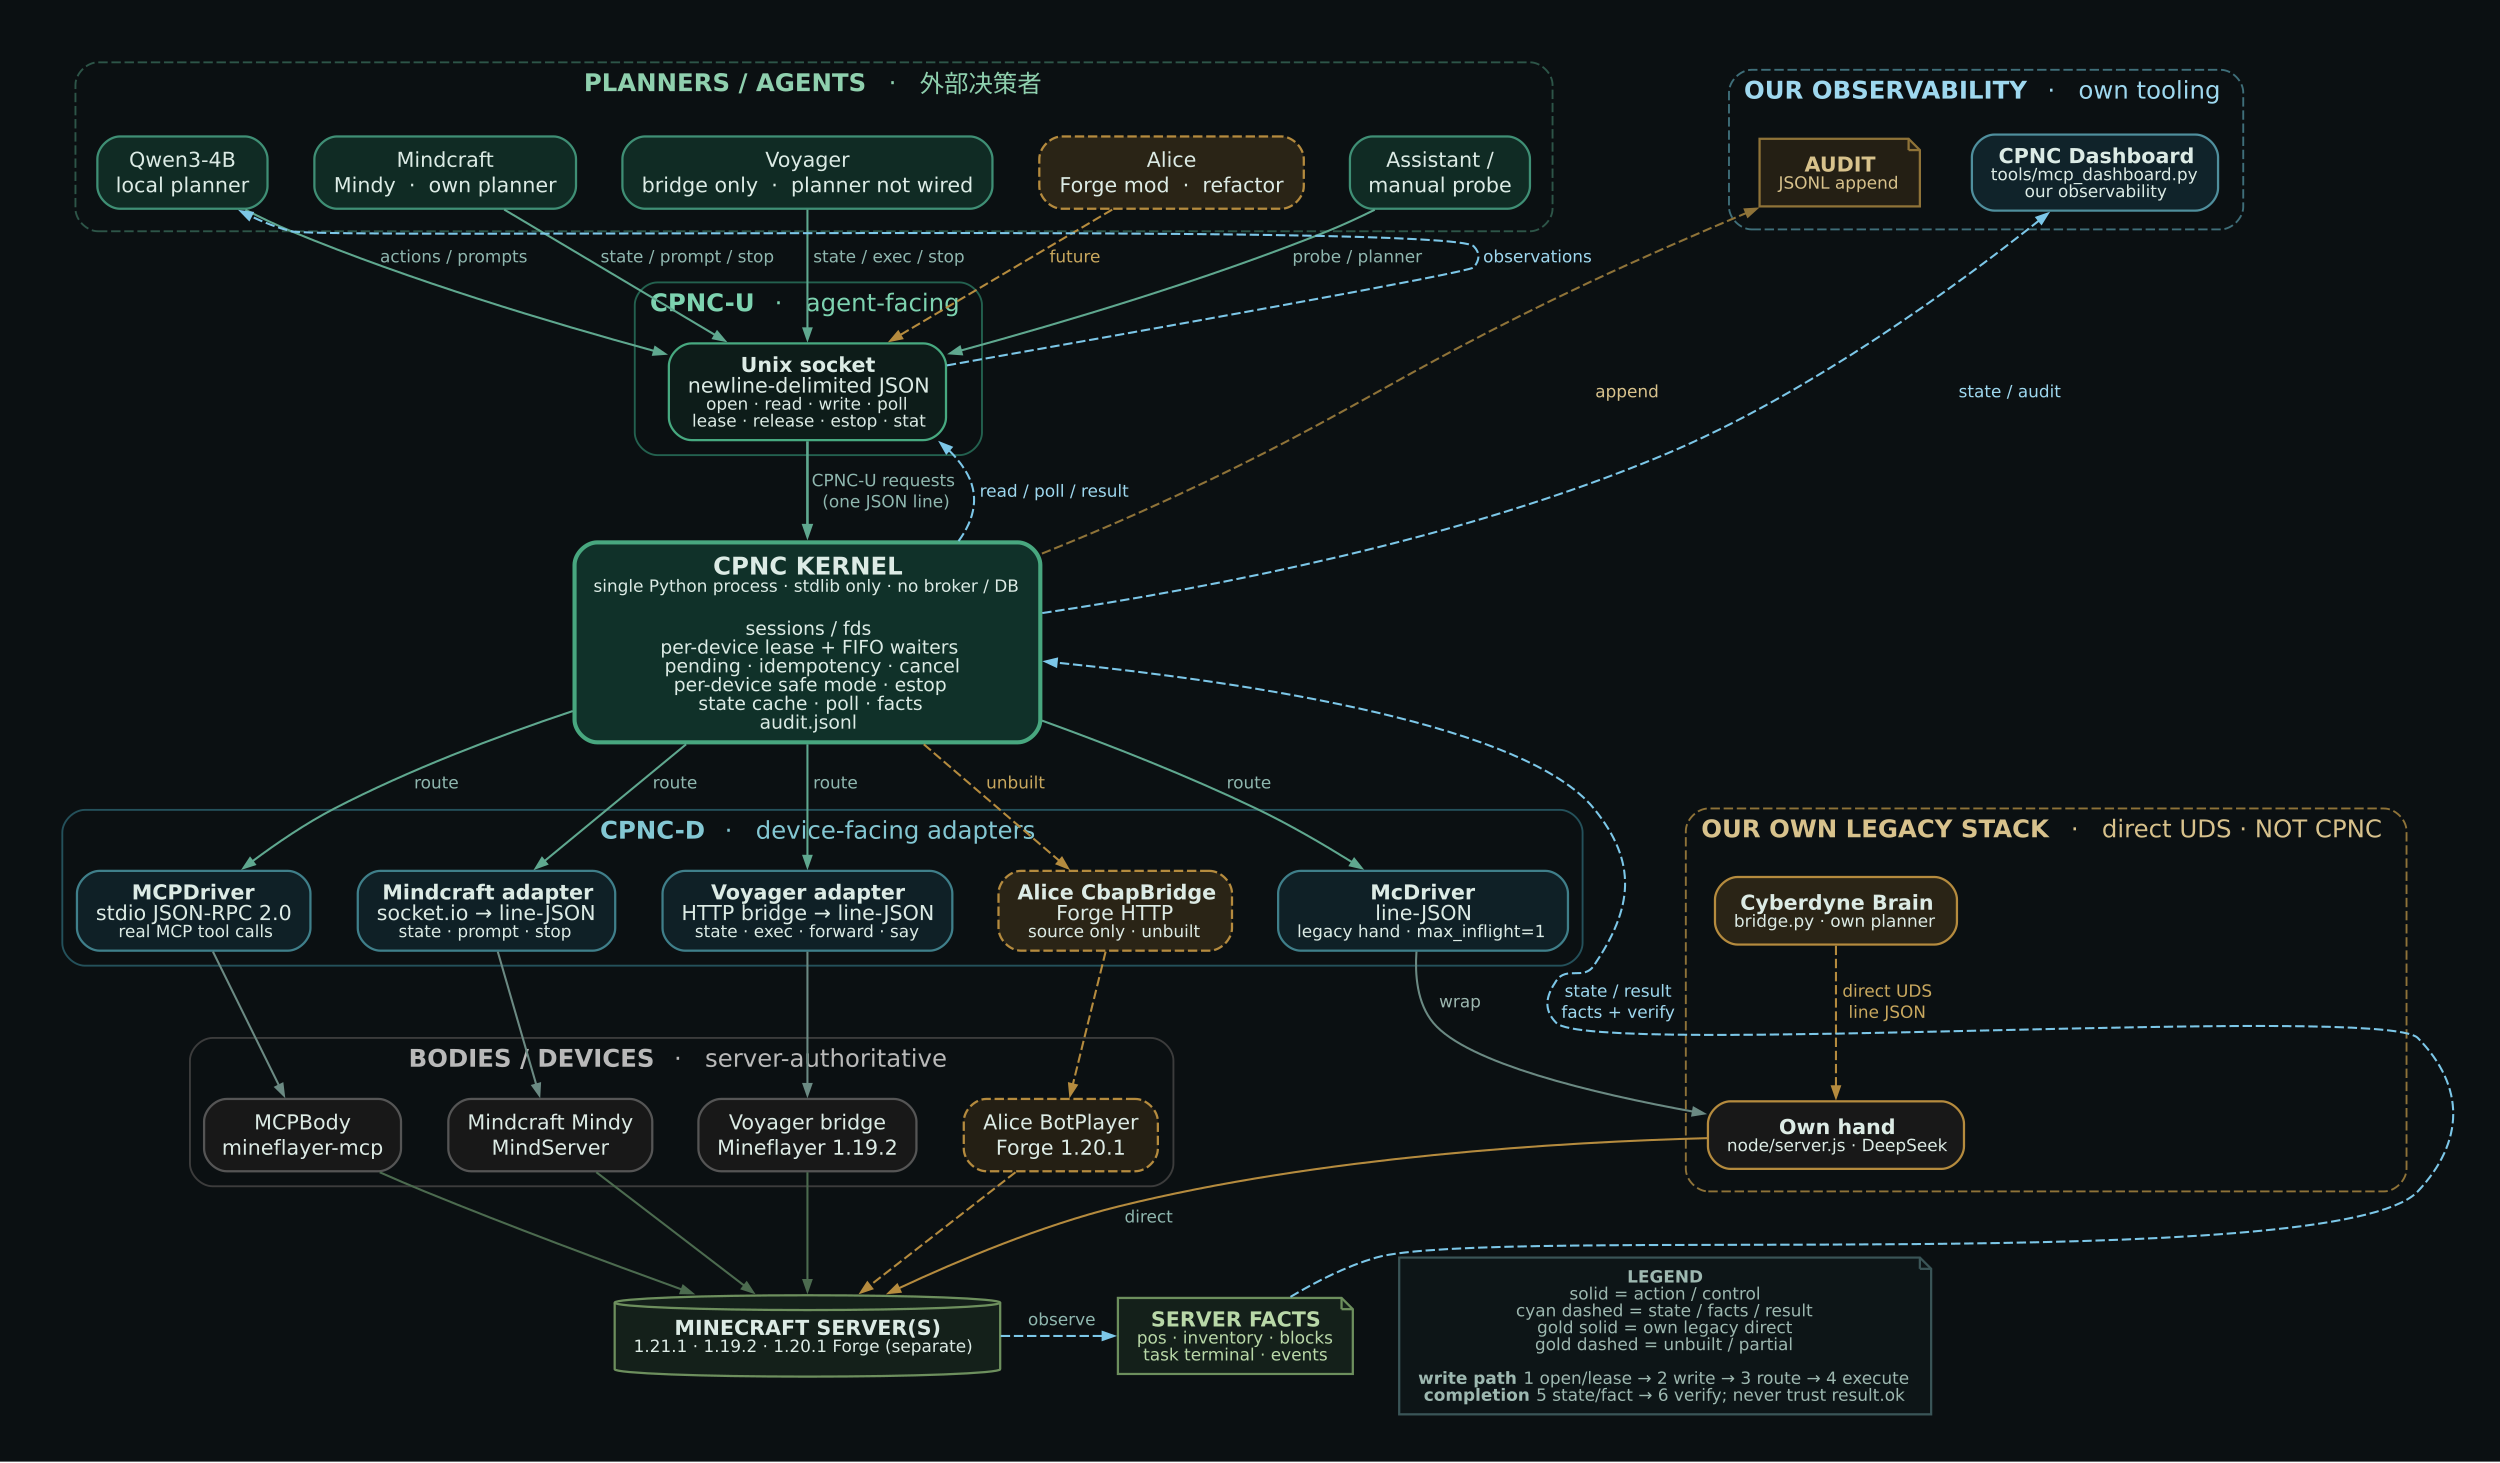
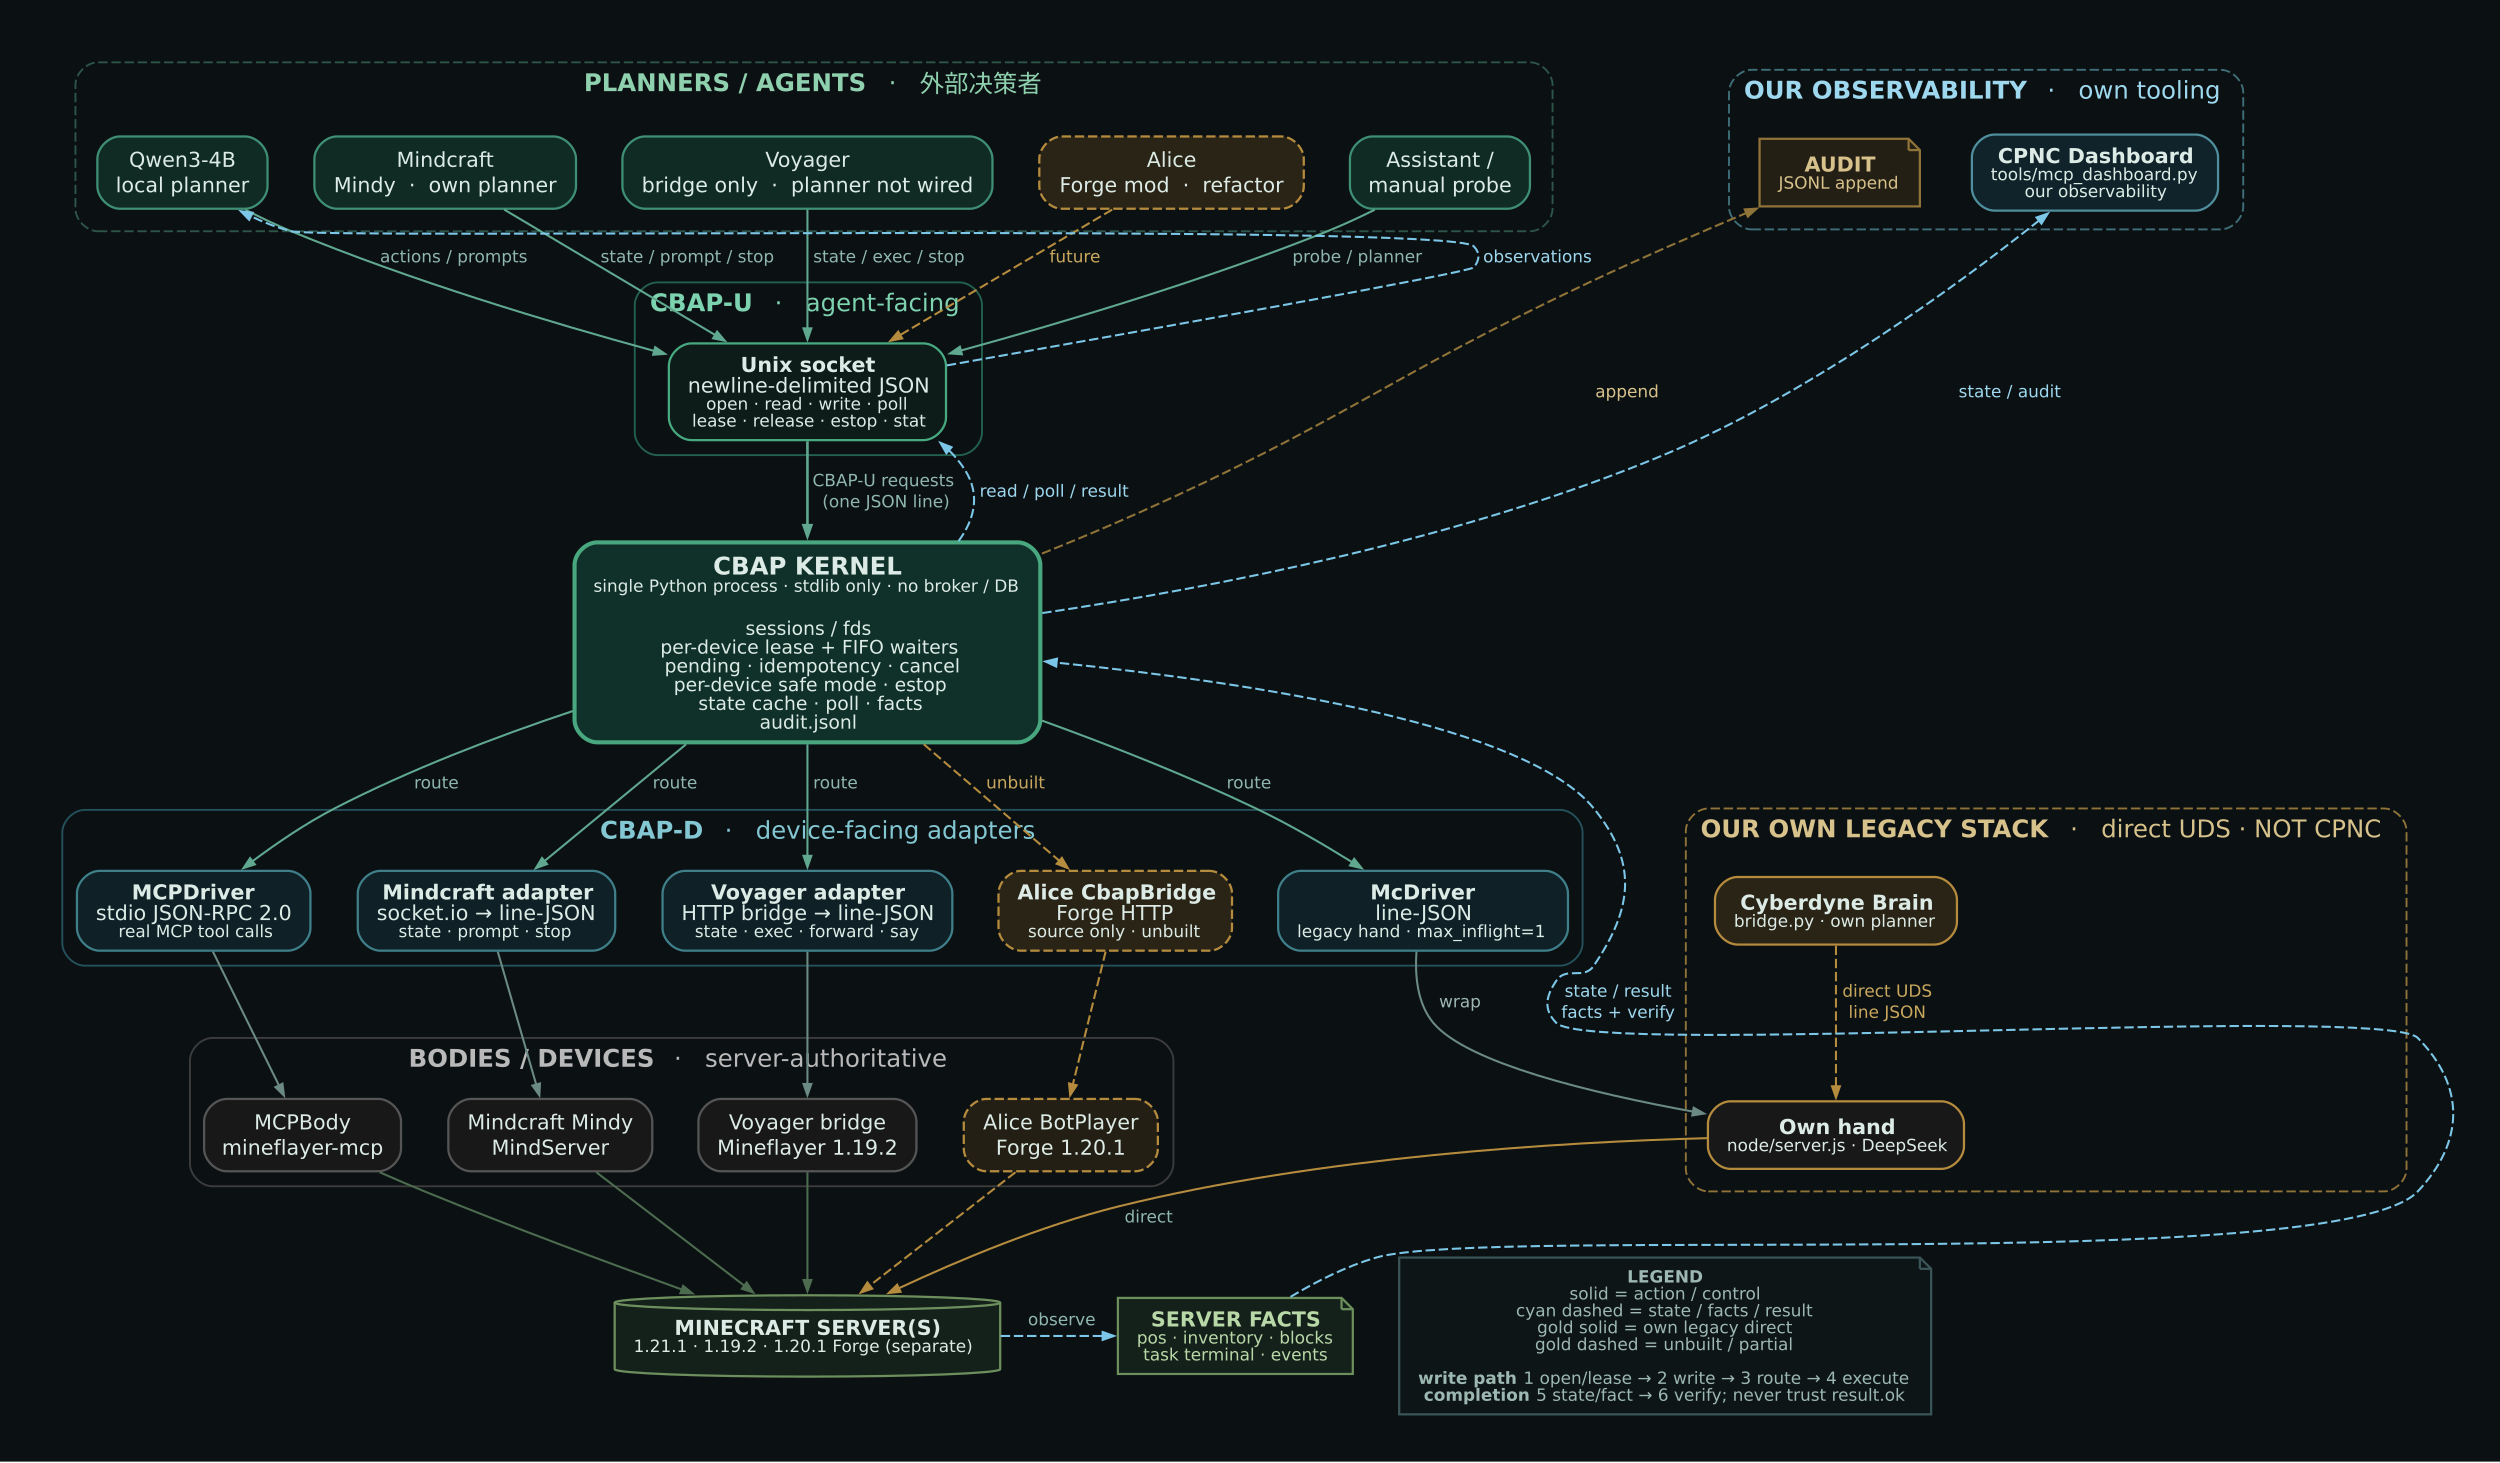
<svg xmlns="http://www.w3.org/2000/svg" width="1332pt" height="779pt" viewBox="0.00 0.00 1332.00 779.00">
  <g id="graph0" class="graph" transform="scale(1 1) rotate(0) translate(25.2 753.55)">
    <polygon fill="#0b1012" stroke="none" points="-25.2,25.2 -25.2,-753.55 1307.11,-753.55 1307.11,25.2 -25.2,25.2" />
    <g id="clust1" class="cluster">
      <path fill="#0b1012" stroke="#2d5548" stroke-dasharray="5,2" d="M27,-630.33C27,-630.33 790,-630.33 790,-630.33 796,-630.33 802,-636.33 802,-642.33 802,-642.33 802,-708.35 802,-708.35 802,-714.35 796,-720.35 790,-720.35 790,-720.35 27,-720.35 27,-720.35 21,-720.35 15,-714.35 15,-708.35 15,-708.35 15,-642.33 15,-642.33 15,-636.33 21,-630.33 27,-630.33" />
      <text xml:space="preserve" text-anchor="start" x="285.88" y="-705" font-family="DejaVu Sans" font-weight="bold" font-size="13.00" fill="#8fd0ae">PLANNERS / AGENTS</text>
      <text xml:space="preserve" text-anchor="start" x="435.88" y="-705" font-family="DejaVu Sans" font-size="13.00" fill="#8fd0ae">   ·   外部决策者</text>
    </g>
    <g id="clust2" class="cluster">
      <path fill="#0b1012" stroke="#8f7338" stroke-dasharray="5,2" d="M885,-118.77C885,-118.77 1245,-118.77 1245,-118.77 1251,-118.77 1257,-124.77 1257,-130.77 1257,-130.77 1257,-310.79 1257,-310.79 1257,-316.79 1251,-322.79 1245,-322.79 1245,-322.79 885,-322.79 885,-322.79 879,-322.79 873,-316.79 873,-310.79 873,-310.79 873,-130.77 873,-130.77 873,-124.77 879,-118.77 885,-118.77" />
-       <text xml:space="preserve" text-anchor="start" x="881.25" y="-307.44" font-family="DejaVu Sans" font-weight="bold" font-size="13.00" fill="#d8c28c">OUR OWN LEGACY STACK</text>
-       <text xml:space="preserve" text-anchor="start" x="1065.75" y="-307.44" font-family="DejaVu Sans" font-size="13.00" fill="#d8c28c">   ·   direct UDS · NOT CPNC</text>
+       <text xml:space="preserve" text-anchor="start" x="880.88" y="-307.44" font-family="DejaVu Sans" font-weight="bold" font-size="13.00" fill="#d8c28c">OUR OWN LEGACY STACK</text>
+       <text xml:space="preserve" text-anchor="start" x="1065.38" y="-307.44" font-family="DejaVu Sans" font-size="13.00" fill="#d8c28c">   ·   direct UDS · NOT CPNC</text>
    </g>
    <g id="clust3" class="cluster">
      <path fill="#0b1012" stroke="#23614f" d="M325,-511.06C325,-511.06 486,-511.06 486,-511.06 492,-511.06 498,-517.06 498,-523.06 498,-523.06 498,-591.08 498,-591.08 498,-597.08 492,-603.08 486,-603.08 486,-603.08 325,-603.08 325,-603.08 319,-603.08 313,-597.08 313,-591.08 313,-591.08 313,-523.06 313,-523.06 313,-517.06 319,-511.06 325,-511.06" />
-       <text xml:space="preserve" text-anchor="start" x="321.12" y="-587.73" font-family="DejaVu Sans" font-weight="bold" font-size="13.00" fill="#7dd3b0">CPNC-U</text>
+       <text xml:space="preserve" text-anchor="start" x="321.12" y="-587.73" font-family="DejaVu Sans" font-weight="bold" font-size="13.00" fill="#7dd3b0">CBAP-U</text>
      <text xml:space="preserve" text-anchor="start" x="375.12" y="-587.73" font-family="DejaVu Sans" font-size="13.00" fill="#7dd3b0">   ·   agent-facing</text>
    </g>
    <g id="clust4" class="cluster">
      <path fill="#0b1012" stroke="#24515b" d="M20,-239.03C20,-239.03 806,-239.03 806,-239.03 812,-239.03 818,-245.03 818,-251.03 818,-251.03 818,-310.05 818,-310.05 818,-316.05 812,-322.05 806,-322.05 806,-322.05 20,-322.05 20,-322.05 14,-322.05 8,-316.05 8,-310.05 8,-310.05 8,-251.03 8,-251.03 8,-245.03 14,-239.03 20,-239.03" />
-       <text xml:space="preserve" text-anchor="start" x="294.5" y="-306.7" font-family="DejaVu Sans" font-weight="bold" font-size="13.00" fill="#83c7d3">CPNC-D</text>
+       <text xml:space="preserve" text-anchor="start" x="294.5" y="-306.7" font-family="DejaVu Sans" font-weight="bold" font-size="13.00" fill="#83c7d3">CBAP-D</text>
      <text xml:space="preserve" text-anchor="start" x="348.5" y="-306.7" font-family="DejaVu Sans" font-size="13.00" fill="#83c7d3">   ·   device-facing adapters</text>
    </g>
    <g id="clust5" class="cluster">
      <path fill="#0b1012" stroke="#3c3c3c" d="M88,-121.51C88,-121.51 588,-121.51 588,-121.51 594,-121.51 600,-127.51 600,-133.51 600,-133.51 600,-188.53 600,-188.53 600,-194.53 594,-200.53 588,-200.53 588,-200.53 88,-200.53 88,-200.53 82,-200.53 76,-194.53 76,-188.53 76,-188.53 76,-133.51 76,-133.51 76,-127.51 82,-121.51 88,-121.51" />
      <text xml:space="preserve" text-anchor="start" x="192.5" y="-185.18" font-family="DejaVu Sans" font-weight="bold" font-size="13.00" fill="#b9b9b9">BODIES / DEVICES</text>
      <text xml:space="preserve" text-anchor="start" x="321.5" y="-185.18" font-family="DejaVu Sans" font-size="13.00" fill="#b9b9b9">   ·   server-authoritative</text>
    </g>
    <g id="clust6" class="cluster">
      <path fill="#0b1012" stroke="#3f6f7a" stroke-dasharray="5,2" d="M908,-631.33C908,-631.33 1158,-631.33 1158,-631.33 1164,-631.33 1170,-637.33 1170,-643.33 1170,-643.33 1170,-704.35 1170,-704.35 1170,-710.35 1164,-716.35 1158,-716.35 1158,-716.35 908,-716.35 908,-716.35 902,-716.35 896,-710.35 896,-704.35 896,-704.35 896,-643.33 896,-643.33 896,-637.33 902,-631.33 908,-631.33" />
      <text xml:space="preserve" text-anchor="start" x="904" y="-701" font-family="DejaVu Sans" font-weight="bold" font-size="13.00" fill="#9ed8ef">OUR OBSERVABILITY</text>
      <text xml:space="preserve" text-anchor="start" x="1053.25" y="-701" font-family="DejaVu Sans" font-size="13.00" fill="#9ed8ef">   ·   own tooling</text>
    </g>
    <g id="node1" class="node">
      <path fill="#102b24" stroke="#3f8f75" stroke-width="1.2" d="M105.33,-680.85C105.33,-680.85 38.67,-680.85 38.67,-680.85 32.67,-680.85 26.67,-674.85 26.67,-668.85 26.67,-668.85 26.67,-654.33 26.67,-654.33 26.67,-648.33 32.67,-642.33 38.67,-642.33 38.67,-642.33 105.33,-642.33 105.33,-642.33 111.33,-642.33 117.33,-648.33 117.33,-654.33 117.33,-654.33 117.33,-668.85 117.33,-668.85 117.33,-674.85 111.33,-680.85 105.33,-680.85" />
      <text xml:space="preserve" text-anchor="middle" x="72" y="-664.64" font-family="DejaVu Sans" font-size="11.00" fill="#dcebe5">Qwen3-4B</text>
      <text xml:space="preserve" text-anchor="middle" x="72" y="-651.14" font-family="DejaVu Sans" font-size="11.00" fill="#dcebe5">local planner</text>
    </g>
    <g id="node8" class="node">
      <path fill="#0d1c19" stroke="#47a980" stroke-width="1.2" d="M466.83,-570.58C466.83,-570.58 343.17,-570.58 343.17,-570.58 337.17,-570.58 331.17,-564.58 331.17,-558.58 331.17,-558.58 331.17,-531.06 331.17,-531.06 331.17,-525.06 337.17,-519.06 343.17,-519.06 343.17,-519.06 466.83,-519.06 466.83,-519.06 472.83,-519.06 478.83,-525.06 478.83,-531.06 478.83,-531.06 478.83,-558.58 478.83,-558.58 478.83,-564.58 472.83,-570.58 466.83,-570.58" />
      <text xml:space="preserve" text-anchor="start" x="369.38" y="-555.37" font-family="DejaVu Sans" font-weight="bold" font-size="11.00" fill="#dcebe5">Unix socket</text>
      <text xml:space="preserve" text-anchor="start" x="341.25" y="-544.37" font-family="DejaVu Sans" font-size="11.00" fill="#dcebe5">newline-delimited JSON</text>
      <text xml:space="preserve" text-anchor="start" x="351" y="-535.27" font-family="DejaVu Sans" font-size="9.00" fill="#dcebe5">open · read · write · poll</text>
      <text xml:space="preserve" text-anchor="start" x="343.5" y="-526.27" font-family="DejaVu Sans" font-size="9.00" fill="#dcebe5">lease · release · estop · stat</text>
    </g>
    <g id="edge2" class="edge">
      <path fill="none" stroke="#5fa88f" stroke-width="1.1" d="M105.56,-641.8C113.45,-637.74 121.92,-633.67 130,-630.33 193.39,-604.12 267.91,-581.71 323.37,-566.56" />
      <polygon fill="#5fa88f" stroke="#5fa88f" stroke-width="1.1" points="323.88,-568.6 329.12,-565.01 322.78,-564.55 323.88,-568.6" />
      <text xml:space="preserve" text-anchor="middle" x="215.12" y="-613.78" font-family="DejaVu Sans" font-size="9.00" fill="#8fb7af"> actions / prompts</text>
    </g>
    <g id="node2" class="node">
      <path fill="#102b24" stroke="#3f8f75" stroke-width="1.2" d="M269.7,-680.85C269.7,-680.85 154.3,-680.85 154.3,-680.85 148.3,-680.85 142.3,-674.85 142.3,-668.85 142.3,-668.85 142.3,-654.33 142.3,-654.33 142.3,-648.33 148.3,-642.33 154.3,-642.33 154.3,-642.33 269.7,-642.33 269.7,-642.33 275.7,-642.33 281.7,-648.33 281.7,-654.33 281.7,-654.33 281.7,-668.85 281.7,-668.85 281.7,-674.85 275.7,-680.85 269.7,-680.85" />
      <text xml:space="preserve" text-anchor="middle" x="212" y="-664.64" font-family="DejaVu Sans" font-size="11.00" fill="#dcebe5">Mindcraft</text>
      <text xml:space="preserve" text-anchor="middle" x="212" y="-651.14" font-family="DejaVu Sans" font-size="11.00" fill="#dcebe5">Mindy  ·  own planner</text>
    </g>
    <g id="edge3" class="edge">
      <path fill="none" stroke="#5fa88f" stroke-width="1.1" d="M243.44,-641.89C273.91,-623.78 320.57,-596.03 355.93,-575" />
      <polygon fill="#5fa88f" stroke="#5fa88f" stroke-width="1.1" points="356.88,-576.88 360.96,-572.01 354.73,-573.27 356.88,-576.88" />
      <text xml:space="preserve" text-anchor="middle" x="339.59" y="-613.78" font-family="DejaVu Sans" font-size="9.00" fill="#8fb7af"> state / prompt / stop</text>
    </g>
    <g id="node3" class="node">
      <path fill="#102b24" stroke="#3f8f75" stroke-width="1.2" d="M491.58,-680.85C491.58,-680.85 318.42,-680.85 318.42,-680.85 312.42,-680.85 306.42,-674.85 306.42,-668.85 306.42,-668.85 306.42,-654.33 306.42,-654.33 306.42,-648.33 312.42,-642.33 318.42,-642.33 318.42,-642.33 491.58,-642.33 491.58,-642.33 497.58,-642.33 503.58,-648.33 503.58,-654.33 503.58,-654.33 503.58,-668.85 503.58,-668.85 503.58,-674.85 497.58,-680.85 491.58,-680.85" />
      <text xml:space="preserve" text-anchor="middle" x="405" y="-664.64" font-family="DejaVu Sans" font-size="11.00" fill="#dcebe5">Voyager</text>
      <text xml:space="preserve" text-anchor="middle" x="405" y="-651.14" font-family="DejaVu Sans" font-size="11.00" fill="#dcebe5">bridge only  ·  planner not wired</text>
    </g>
    <g id="edge4" class="edge">
      <path fill="none" stroke="#5fa88f" stroke-width="1.1" d="M405,-641.89C405,-624.77 405,-599.05 405,-578.53" />
      <polygon fill="#5fa88f" stroke="#5fa88f" stroke-width="1.1" points="407.1,-578.61 405,-572.61 402.9,-578.61 407.1,-578.61" />
      <text xml:space="preserve" text-anchor="middle" x="447" y="-613.78" font-family="DejaVu Sans" font-size="9.00" fill="#8fb7af"> state / exec / stop</text>
    </g>
    <g id="node4" class="node">
      <path fill="#2a2416" stroke="#b58b3e" stroke-width="1.2" stroke-dasharray="5,2" d="M657.46,-680.85C657.46,-680.85 540.54,-680.85 540.54,-680.85 534.54,-680.85 528.54,-674.85 528.54,-668.85 528.54,-668.85 528.54,-654.33 528.54,-654.33 528.54,-648.33 534.54,-642.33 540.54,-642.33 540.54,-642.33 657.46,-642.33 657.46,-642.33 663.46,-642.33 669.46,-648.33 669.46,-654.33 669.46,-654.33 669.46,-668.85 669.46,-668.85 669.46,-674.85 663.46,-680.85 657.46,-680.85" />
      <text xml:space="preserve" text-anchor="middle" x="599" y="-664.64" font-family="DejaVu Sans" font-size="11.00" fill="#dcebe5">Alice</text>
      <text xml:space="preserve" text-anchor="middle" x="599" y="-651.14" font-family="DejaVu Sans" font-size="11.00" fill="#dcebe5">Forge mod  ·  refactor</text>
    </g>
    <g id="edge6" class="edge">
      <path fill="none" stroke="#b58b3e" stroke-width="1.1" stroke-dasharray="5,2" d="M567.4,-641.89C536.77,-623.78 489.87,-596.03 454.32,-575" />
      <polygon fill="#b58b3e" stroke="#b58b3e" stroke-width="1.1" points="455.49,-573.25 449.26,-572 453.35,-576.87 455.49,-573.25" />
      <text xml:space="preserve" text-anchor="middle" x="546.09" y="-613.78" font-family="DejaVu Sans" font-size="9.00" fill="#c9a85e"> future</text>
    </g>
    <g id="node5" class="node">
      <path fill="#102b24" stroke="#3f8f75" stroke-width="1.2" d="M777.96,-680.85C777.96,-680.85 706.04,-680.85 706.04,-680.85 700.04,-680.85 694.04,-674.85 694.04,-668.85 694.04,-668.85 694.04,-654.33 694.04,-654.33 694.04,-648.33 700.04,-642.33 706.04,-642.33 706.04,-642.33 777.96,-642.33 777.96,-642.33 783.96,-642.33 789.96,-648.33 789.96,-654.33 789.96,-654.33 789.96,-668.85 789.96,-668.85 789.96,-674.85 783.96,-680.85 777.96,-680.85" />
      <text xml:space="preserve" text-anchor="middle" x="742" y="-664.64" font-family="DejaVu Sans" font-size="11.00" fill="#dcebe5">Assistant /</text>
      <text xml:space="preserve" text-anchor="middle" x="742" y="-651.14" font-family="DejaVu Sans" font-size="11.00" fill="#dcebe5">manual probe</text>
    </g>
    <g id="edge5" class="edge">
      <path fill="none" stroke="#5fa88f" stroke-width="1.1" d="M707.25,-641.8C699.09,-637.75 690.34,-633.68 682,-630.33 617.67,-604.52 542.3,-582 486.44,-566.71" />
      <polygon fill="#5fa88f" stroke="#5fa88f" stroke-width="1.1" points="487.32,-564.78 480.98,-565.23 486.22,-568.83 487.32,-564.78" />
      <text xml:space="preserve" text-anchor="middle" x="696.5" y="-613.78" font-family="DejaVu Sans" font-size="9.00" fill="#8fb7af"> probe / planner</text>
    </g>
    <g id="node6" class="node">
      <path fill="#2a2416" stroke="#b58b3e" stroke-width="1.2" d="M1005.46,-286.29C1005.46,-286.29 900.54,-286.29 900.54,-286.29 894.54,-286.29 888.54,-280.29 888.54,-274.29 888.54,-274.29 888.54,-262.29 888.54,-262.29 888.54,-256.29 894.54,-250.29 900.54,-250.29 900.54,-250.29 1005.46,-250.29 1005.46,-250.29 1011.46,-250.29 1017.46,-256.29 1017.46,-262.29 1017.46,-262.29 1017.46,-274.29 1017.46,-274.29 1017.46,-280.29 1011.46,-286.29 1005.46,-286.29" />
      <text xml:space="preserve" text-anchor="start" x="902" y="-268.84" font-family="DejaVu Sans" font-weight="bold" font-size="11.00" fill="#dcebe5">Cyberdyne Brain</text>
      <text xml:space="preserve" text-anchor="start" x="898.62" y="-259.74" font-family="DejaVu Sans" font-size="9.00" fill="#dcebe5">bridge.py · own planner</text>
    </g>
    <g id="node7" class="node">
      <path fill="#181818" stroke="#b58b3e" stroke-width="1.2" d="M1009.21,-166.77C1009.21,-166.77 896.79,-166.77 896.79,-166.77 890.79,-166.77 884.79,-160.77 884.79,-154.77 884.79,-154.77 884.79,-142.77 884.79,-142.77 884.79,-136.77 890.79,-130.77 896.79,-130.77 896.79,-130.77 1009.21,-130.77 1009.21,-130.77 1015.21,-130.77 1021.21,-136.77 1021.21,-142.77 1021.21,-142.77 1021.21,-154.77 1021.21,-154.77 1021.21,-160.77 1015.21,-166.77 1009.21,-166.77" />
      <text xml:space="preserve" text-anchor="start" x="922.62" y="-149.32" font-family="DejaVu Sans" font-weight="bold" font-size="11.00" fill="#dcebe5">Own hand</text>
      <text xml:space="preserve" text-anchor="start" x="894.88" y="-140.22" font-family="DejaVu Sans" font-size="9.00" fill="#dcebe5">node/server.js · DeepSeek</text>
    </g>
    <g id="edge1" class="edge">
      <path fill="none" stroke="#b58b3e" stroke-width="1.1" stroke-dasharray="5,2" d="M953,-249.7C953,-229.76 953,-197.13 953,-174.61" />
      <polygon fill="#b58b3e" stroke="#b58b3e" stroke-width="1.1" points="955.1,-174.77 953,-168.77 950.9,-174.77 955.1,-174.77" />
      <text xml:space="preserve" text-anchor="middle" x="978.88" y="-222.48" font-family="DejaVu Sans" font-size="9.00" fill="#c9a85e"> direct UDS</text>
      <text xml:space="preserve" text-anchor="middle" x="978.88" y="-211.23" font-family="DejaVu Sans" font-size="9.00" fill="#c9a85e"> line JSON</text>
    </g>
    <g id="node19" class="node">
      <path fill="#14201a" stroke="#6d8f5d" stroke-width="1.2" d="M507.7,-59.49C507.7,-61.66 461.67,-63.43 405,-63.43 348.33,-63.43 302.3,-61.66 302.3,-59.49 302.3,-59.49 302.3,-24.03 302.3,-24.03 302.3,-21.86 348.33,-20.09 405,-20.09 461.67,-20.09 507.7,-21.86 507.7,-24.03 507.7,-24.03 507.7,-59.49 507.7,-59.49" />
      <path fill="none" stroke="#6d8f5d" stroke-width="1.2" d="M507.7,-59.49C507.7,-57.32 461.67,-55.55 405,-55.55 348.33,-55.55 302.3,-57.32 302.3,-59.49" />
      <text xml:space="preserve" text-anchor="start" x="334.12" y="-42.31" font-family="DejaVu Sans" font-weight="bold" font-size="11.00" fill="#dcebe5">MINECRAFT SERVER(S)</text>
      <text xml:space="preserve" text-anchor="start" x="312.38" y="-33.21" font-family="DejaVu Sans" font-size="9.00" fill="#dcebe5">1.21.1 · 1.19.2 · 1.20.1 Forge (separate)</text>
    </g>
    <g id="edge18" class="edge">
      <path fill="none" stroke="#b58b3e" stroke-width="1.1" d="M884.32,-147.14C807.01,-145.05 678.18,-137.39 570.75,-110.77 529.88,-100.64 485.89,-82.21 453.5,-67.08" />
      <polygon fill="#b58b3e" stroke="#b58b3e" stroke-width="1.1" points="454.6,-65.28 448.28,-64.62 452.81,-69.08 454.6,-65.28" />
      <text xml:space="preserve" text-anchor="middle" x="585.38" y="-102.22" font-family="DejaVu Sans" font-size="9.00" fill="#8fb7af"> direct</text>
    </g>
    <g id="edge26" class="edge">
      <path fill="none" stroke="#7cc7e8" stroke-width="1.1" stroke-dasharray="5,2" d="M479.26,-558.87C582.67,-577.12 757.74,-608.37 760,-611.08 763.2,-614.92 763.51,-618.77 760,-622.33 747.7,-634.78 146.97,-626.05 130,-630.33 122.73,-632.16 115.36,-635.06 108.41,-638.35" />
      <polygon fill="#7cc7e8" stroke="#7cc7e8" stroke-width="1.1" points="107.54,-636.44 103.12,-641.01 109.42,-640.19 107.54,-636.44" />
      <text xml:space="preserve" text-anchor="middle" x="792.52" y="-613.78" font-family="DejaVu Sans" font-size="9.00" fill="#9ed8ef"> observations</text>
    </g>
    <g id="node9" class="node">
      <path fill="#103129" stroke="#48a77f" stroke-width="2.2" d="M517.08,-464.56C517.08,-464.56 292.92,-464.56 292.92,-464.56 286.92,-464.56 280.92,-458.56 280.92,-452.56 280.92,-452.56 280.92,-370.04 280.92,-370.04 280.92,-364.04 286.92,-358.04 292.92,-358.04 292.92,-358.04 517.08,-358.04 517.08,-358.04 523.08,-358.04 529.08,-364.04 529.08,-370.04 529.08,-370.04 529.08,-452.56 529.08,-452.56 529.08,-458.56 523.08,-464.56 517.08,-464.56" />
-       <text xml:space="preserve" text-anchor="start" x="354.75" y="-447.45" font-family="DejaVu Sans" font-weight="bold" font-size="13.00" fill="#dcebe5">CPNC KERNEL</text>
+       <text xml:space="preserve" text-anchor="start" x="354.75" y="-447.45" font-family="DejaVu Sans" font-weight="bold" font-size="13.00" fill="#dcebe5">CBAP KERNEL</text>
      <text xml:space="preserve" text-anchor="start" x="291" y="-438.25" font-family="DejaVu Sans" font-size="9.00" fill="#dcebe5">single Python process · stdlib only · no broker / DB</text>
      <text xml:space="preserve" text-anchor="start" x="372" y="-415.3" font-family="DejaVu Sans" font-size="10.00" fill="#dcebe5">sessions / fds</text>
      <text xml:space="preserve" text-anchor="start" x="326.62" y="-405.3" font-family="DejaVu Sans" font-size="10.00" fill="#dcebe5">per-device lease + FIFO waiters</text>
      <text xml:space="preserve" text-anchor="start" x="328.88" y="-395.3" font-family="DejaVu Sans" font-size="10.00" fill="#dcebe5">pending · idempotency · cancel</text>
      <text xml:space="preserve" text-anchor="start" x="333.75" y="-385.3" font-family="DejaVu Sans" font-size="10.00" fill="#dcebe5">per-device safe mode · estop</text>
      <text xml:space="preserve" text-anchor="start" x="346.88" y="-375.3" font-family="DejaVu Sans" font-size="10.00" fill="#dcebe5">state cache · poll · facts</text>
      <text xml:space="preserve" text-anchor="start" x="379.5" y="-365.3" font-family="DejaVu Sans" font-size="10.00" fill="#dcebe5">audit.jsonl</text>
    </g>
    <g id="edge7" class="edge">
      <path fill="none" stroke="#5fa88f" stroke-width="1.4" d="M405,-518.46C405,-505.57 405,-489.29 405,-473.38" />
      <polygon fill="#5fa88f" stroke="#5fa88f" stroke-width="1.4" points="407.1,-473.74 405,-467.74 402.9,-473.74 407.1,-473.74" />
-       <text xml:space="preserve" text-anchor="middle" x="444" y="-494.51" font-family="DejaVu Sans" font-size="9.00" fill="#8fb7af"> CPNC-U requests</text>
+       <text xml:space="preserve" text-anchor="middle" x="444" y="-494.51" font-family="DejaVu Sans" font-size="9.00" fill="#8fb7af"> CBAP-U requests</text>
      <text xml:space="preserve" text-anchor="middle" x="444" y="-483.26" font-family="DejaVu Sans" font-size="9.00" fill="#8fb7af">  (one JSON line)</text>
    </g>
    <g id="edge25" class="edge">
      <path fill="none" stroke="#7cc7e8" stroke-width="1.1" stroke-dasharray="5,2" d="M485.52,-465.26C494.15,-477.05 497.2,-489.96 489,-503.06 486.52,-507.03 483.52,-510.62 480.17,-513.87" />
      <polygon fill="#7cc7e8" stroke="#7cc7e8" stroke-width="1.1" points="479.02,-512.08 475.88,-517.6 481.78,-515.25 479.02,-512.08" />
      <text xml:space="preserve" text-anchor="middle" x="535.04" y="-488.88" font-family="DejaVu Sans" font-size="9.00" fill="#9ed8ef"> read / poll / result</text>
    </g>
    <g id="node10" class="node">
      <path fill="#0f2026" stroke="#3f7f8a" stroke-width="1.2" d="M798.21,-289.55C798.21,-289.55 667.79,-289.55 667.79,-289.55 661.79,-289.55 655.79,-283.55 655.79,-277.55 655.79,-277.55 655.79,-259.03 655.79,-259.03 655.79,-253.03 661.79,-247.03 667.79,-247.03 667.79,-247.03 798.21,-247.03 798.21,-247.03 804.21,-247.03 810.21,-253.03 810.21,-259.03 810.21,-259.03 810.21,-277.55 810.21,-277.55 810.21,-283.55 804.21,-289.55 798.21,-289.55" />
      <text xml:space="preserve" text-anchor="start" x="704.88" y="-274.34" font-family="DejaVu Sans" font-weight="bold" font-size="11.00" fill="#dcebe5">McDriver</text>
      <text xml:space="preserve" text-anchor="start" x="707.5" y="-263.34" font-family="DejaVu Sans" font-size="11.00" fill="#dcebe5">line-JSON</text>
      <text xml:space="preserve" text-anchor="start" x="665.88" y="-254.24" font-family="DejaVu Sans" font-size="9.00" fill="#dcebe5">legacy hand · max_inflight=1</text>
    </g>
    <g id="edge8" class="edge">
      <path fill="none" stroke="#5fa88f" stroke-width="1.1" d="M529.97,-369.61C567.26,-356.12 607.82,-340.09 644,-322.79 661.36,-314.49 679.72,-303.81 695.22,-294.17" />
      <polygon fill="#5fa88f" stroke="#5fa88f" stroke-width="1.1" points="696.31,-295.97 700.27,-291 694.07,-292.42 696.31,-295.97" />
      <text xml:space="preserve" text-anchor="middle" x="638.79" y="-333.49" font-family="DejaVu Sans" font-size="9.00" fill="#8fb7af"> route</text>
    </g>
    <g id="node11" class="node">
      <path fill="#0f2026" stroke="#3f7f8a" stroke-width="1.2" d="M128.2,-289.55C128.2,-289.55 27.8,-289.55 27.8,-289.55 21.8,-289.55 15.8,-283.55 15.8,-277.55 15.8,-277.55 15.8,-259.03 15.8,-259.03 15.8,-253.03 21.8,-247.03 27.8,-247.03 27.8,-247.03 128.2,-247.03 128.2,-247.03 134.2,-247.03 140.2,-253.03 140.2,-259.03 140.2,-259.03 140.2,-277.55 140.2,-277.55 140.2,-283.55 134.2,-289.55 128.2,-289.55" />
      <text xml:space="preserve" text-anchor="start" x="45" y="-274.34" font-family="DejaVu Sans" font-weight="bold" font-size="11.00" fill="#dcebe5">MCPDriver</text>
      <text xml:space="preserve" text-anchor="start" x="25.88" y="-263.34" font-family="DejaVu Sans" font-size="11.00" fill="#dcebe5">stdio JSON-RPC 2.0</text>
      <text xml:space="preserve" text-anchor="start" x="37.88" y="-254.24" font-family="DejaVu Sans" font-size="9.00" fill="#dcebe5">real MCP tool calls</text>
    </g>
    <g id="edge9" class="edge">
      <path fill="none" stroke="#5fa88f" stroke-width="1.1" d="M279.99,-374.72C238.52,-360.88 192.81,-343.36 153,-322.79 137.72,-314.89 122.04,-304.19 109,-294.44" />
      <polygon fill="#5fa88f" stroke="#5fa88f" stroke-width="1.1" points="110.58,-293 104.53,-291.04 108.04,-296.34 110.58,-293" />
      <text xml:space="preserve" text-anchor="middle" x="205.88" y="-333.49" font-family="DejaVu Sans" font-size="9.00" fill="#8fb7af"> route</text>
    </g>
    <g id="node12" class="node">
      <path fill="#0f2026" stroke="#3f7f8a" stroke-width="1.2" d="M290.58,-289.55C290.58,-289.55 177.42,-289.55 177.42,-289.55 171.42,-289.55 165.42,-283.55 165.42,-277.55 165.42,-277.55 165.42,-259.03 165.42,-259.03 165.42,-253.03 171.42,-247.03 177.42,-247.03 177.42,-247.03 290.58,-247.03 290.58,-247.03 296.58,-247.03 302.58,-253.03 302.58,-259.03 302.58,-259.03 302.58,-277.55 302.58,-277.55 302.58,-283.55 296.58,-289.55 290.58,-289.55" />
      <text xml:space="preserve" text-anchor="start" x="178.5" y="-274.34" font-family="DejaVu Sans" font-weight="bold" font-size="11.00" fill="#dcebe5">Mindcraft adapter</text>
      <text xml:space="preserve" text-anchor="start" x="175.5" y="-263.34" font-family="DejaVu Sans" font-size="11.00" fill="#dcebe5">socket.io → line-JSON</text>
      <text xml:space="preserve" text-anchor="start" x="187.12" y="-254.24" font-family="DejaVu Sans" font-size="9.00" fill="#dcebe5">state · prompt · stop</text>
    </g>
    <g id="edge10" class="edge">
      <path fill="none" stroke="#5fa88f" stroke-width="1.1" d="M340.35,-356.99C314.42,-335.6 285.76,-311.97 264.73,-294.63" />
      <polygon fill="#5fa88f" stroke="#5fa88f" stroke-width="1.1" points="266.26,-293.17 260.29,-290.97 263.59,-296.41 266.26,-293.17" />
      <text xml:space="preserve" text-anchor="middle" x="333" y="-333.49" font-family="DejaVu Sans" font-size="9.00" fill="#8fb7af"> route</text>
    </g>
    <g id="node13" class="node">
      <path fill="#0f2026" stroke="#3f7f8a" stroke-width="1.2" d="M470.2,-289.55C470.2,-289.55 339.8,-289.55 339.8,-289.55 333.8,-289.55 327.8,-283.55 327.8,-277.55 327.8,-277.55 327.8,-259.03 327.8,-259.03 327.8,-253.03 333.8,-247.03 339.8,-247.03 339.8,-247.03 470.2,-247.03 470.2,-247.03 476.2,-247.03 482.2,-253.03 482.2,-259.03 482.2,-259.03 482.2,-277.55 482.2,-277.55 482.2,-283.55 476.2,-289.55 470.2,-289.55" />
      <text xml:space="preserve" text-anchor="start" x="353.62" y="-274.34" font-family="DejaVu Sans" font-weight="bold" font-size="11.00" fill="#dcebe5">Voyager adapter</text>
      <text xml:space="preserve" text-anchor="start" x="337.88" y="-263.34" font-family="DejaVu Sans" font-size="11.00" fill="#dcebe5">HTTP bridge → line-JSON</text>
      <text xml:space="preserve" text-anchor="start" x="345" y="-254.24" font-family="DejaVu Sans" font-size="9.00" fill="#dcebe5">state · exec · forward · say</text>
    </g>
    <g id="edge11" class="edge">
      <path fill="none" stroke="#5fa88f" stroke-width="1.1" d="M405,-356.99C405,-336.7 405,-314.39 405,-297.34" />
      <polygon fill="#5fa88f" stroke="#5fa88f" stroke-width="1.1" points="407.1,-297.58 405,-291.58 402.9,-297.58 407.1,-297.58" />
      <text xml:space="preserve" text-anchor="middle" x="418.5" y="-333.49" font-family="DejaVu Sans" font-size="9.00" fill="#8fb7af"> route</text>
    </g>
    <g id="node14" class="node">
      <path fill="#2a2416" stroke="#b58b3e" stroke-width="1.2" stroke-dasharray="5,2" d="M619.21,-289.55C619.21,-289.55 518.8,-289.55 518.8,-289.55 512.8,-289.55 506.8,-283.55 506.8,-277.55 506.8,-277.55 506.8,-259.03 506.8,-259.03 506.8,-253.03 512.8,-247.03 518.8,-247.03 518.8,-247.03 619.21,-247.03 619.21,-247.03 625.21,-247.03 631.21,-253.03 631.21,-259.03 631.21,-259.03 631.21,-277.55 631.21,-277.55 631.21,-283.55 625.21,-289.55 619.21,-289.55" />
      <text xml:space="preserve" text-anchor="start" x="516.88" y="-274.34" font-family="DejaVu Sans" font-weight="bold" font-size="11.00" fill="#dcebe5">Alice CbapBridge</text>
      <text xml:space="preserve" text-anchor="start" x="537.5" y="-263.34" font-family="DejaVu Sans" font-size="11.00" fill="#dcebe5">Forge HTTP</text>
      <text xml:space="preserve" text-anchor="start" x="522.5" y="-254.24" font-family="DejaVu Sans" font-size="9.00" fill="#dcebe5">source only · unbuilt</text>
    </g>
    <g id="edge12" class="edge">
      <path fill="none" stroke="#b58b3e" stroke-width="1.1" stroke-dasharray="5,2" d="M467,-356.99C491.77,-335.69 519.13,-312.17 539.27,-294.85" />
      <polygon fill="#b58b3e" stroke="#b58b3e" stroke-width="1.1" points="540.57,-296.5 543.75,-291 537.83,-293.32 540.57,-296.5" />
      <text xml:space="preserve" text-anchor="middle" x="514.44" y="-333.49" font-family="DejaVu Sans" font-size="9.00" fill="#c9a85e"> unbuilt</text>
    </g>
    <g id="node21" class="node">
      <polygon fill="#241f14" stroke="#8f7338" stroke-width="1.2" points="991.71,-679.59 912.29,-679.59 912.29,-643.59 997.71,-643.59 997.71,-673.59 991.71,-679.59" />
      <polyline fill="none" stroke="#8f7338" stroke-width="1.2" points="991.71,-679.59 991.71,-673.59" />
      <polyline fill="none" stroke="#8f7338" stroke-width="1.2" points="997.71,-673.59 991.71,-673.59" />
      <text xml:space="preserve" text-anchor="start" x="936.25" y="-662.14" font-family="DejaVu Sans" font-weight="bold" font-size="11.00" fill="#d8c28c">AUDIT</text>
      <text xml:space="preserve" text-anchor="start" x="922.38" y="-653.04" font-family="DejaVu Sans" font-size="9.00" fill="#d8c28c">JSONL append</text>
    </g>
    <g id="edge27" class="edge">
      <path fill="none" stroke="#8f7338" stroke-width="1.1" stroke-dasharray="5,2" d="M529.94,-458.6C547.54,-465.66 565.31,-473.1 582,-480.56 691.15,-529.36 713.31,-552.17 821.5,-603.08 848.95,-616 880.05,-629.46 905.33,-640.11" />
      <polygon fill="#8f7338" stroke="#8f7338" stroke-width="1.1" points="904.41,-642.01 910.76,-642.39 906.04,-638.13 904.41,-642.01" />
      <text xml:space="preserve" text-anchor="middle" x="840.25" y="-541.89" font-family="DejaVu Sans" font-size="9.00" fill="#d8c28c"> append</text>
    </g>
    <g id="node22" class="node">
      <path fill="#10232a" stroke="#4f8f9d" stroke-width="1.2" d="M1144.58,-681.85C1144.58,-681.85 1037.42,-681.85 1037.42,-681.85 1031.42,-681.85 1025.42,-675.85 1025.42,-669.85 1025.42,-669.85 1025.42,-653.33 1025.42,-653.33 1025.42,-647.33 1031.42,-641.33 1037.42,-641.33 1037.42,-641.33 1144.58,-641.33 1144.58,-641.33 1150.58,-641.33 1156.58,-647.33 1156.58,-653.33 1156.58,-653.33 1156.58,-669.85 1156.58,-669.85 1156.58,-675.85 1150.58,-681.85 1144.58,-681.85" />
-       <text xml:space="preserve" text-anchor="start" x="1039.62" y="-666.64" font-family="DejaVu Sans" font-weight="bold" font-size="11.00" fill="#dcebe5">CPNC Dashboard</text>
+       <text xml:space="preserve" text-anchor="start" x="1039.25" y="-666.64" font-family="DejaVu Sans" font-weight="bold" font-size="11.00" fill="#dcebe5">CPNC Dashboard</text>
      <text xml:space="preserve" text-anchor="start" x="1035.5" y="-657.54" font-family="DejaVu Sans" font-size="9.00" fill="#dcebe5">tools/mcp_dashboard.py</text>
      <text xml:space="preserve" text-anchor="start" x="1053.5" y="-648.54" font-family="DejaVu Sans" font-size="9.00" fill="#dcebe5">our observability</text>
    </g>
    <g id="edge28" class="edge">
      <path fill="none" stroke="#7cc7e8" stroke-width="1.1" stroke-dasharray="5,2" d="M530.12,-426.92C623.87,-440.82 753.89,-466.42 861,-511.06 938.94,-543.54 1019.23,-602.74 1061.24,-636.08" />
      <polygon fill="#7cc7e8" stroke="#7cc7e8" stroke-width="1.1" points="1059.86,-637.67 1065.85,-639.77 1062.48,-634.38 1059.86,-637.67" />
      <text xml:space="preserve" text-anchor="middle" x="1044.16" y="-541.89" font-family="DejaVu Sans" font-size="9.00" fill="#9ed8ef"> state / audit</text>
    </g>
    <g id="edge13" class="edge">
      <path fill="none" stroke="#6b8a83" stroke-width="1.1" d="M729.5,-246.58C728.61,-234.19 729.8,-218.89 738.5,-208.53 756.5,-187.09 822.91,-171.09 877.13,-161.24" />
      <polygon fill="#6b8a83" stroke="#6b8a83" stroke-width="1.1" points="877.18,-163.37 882.72,-160.24 876.44,-159.23 877.18,-163.37" />
      <text xml:space="preserve" text-anchor="middle" x="751.25" y="-216.85" font-family="DejaVu Sans" font-size="9.00" fill="#9db8b0"> wrap</text>
    </g>
    <g id="node15" class="node">
      <path fill="#181818" stroke="#555555" stroke-width="1.2" d="M176.46,-168.03C176.46,-168.03 95.54,-168.03 95.54,-168.03 89.54,-168.03 83.54,-162.03 83.54,-156.03 83.54,-156.03 83.54,-141.51 83.54,-141.51 83.54,-135.51 89.54,-129.51 95.54,-129.51 95.54,-129.51 176.46,-129.51 176.46,-129.51 182.46,-129.51 188.46,-135.51 188.46,-141.51 188.46,-141.51 188.46,-156.03 188.46,-156.03 188.46,-162.03 182.46,-168.03 176.46,-168.03" />
      <text xml:space="preserve" text-anchor="middle" x="136" y="-151.82" font-family="DejaVu Sans" font-size="11.00" fill="#dcebe5">MCPBody</text>
      <text xml:space="preserve" text-anchor="middle" x="136" y="-138.32" font-family="DejaVu Sans" font-size="11.00" fill="#dcebe5">mineflayer-mcp</text>
    </g>
    <g id="edge14" class="edge">
      <path fill="none" stroke="#6b8a83" stroke-width="1.1" d="M88.24,-246.55C98.1,-226.57 113.03,-196.32 123.57,-174.96" />
      <polygon fill="#6b8a83" stroke="#6b8a83" stroke-width="1.1" points="125.31,-176.17 126.08,-169.86 121.55,-174.31 125.31,-176.17" />
    </g>
    <g id="node16" class="node">
      <path fill="#181818" stroke="#555555" stroke-width="1.2" d="M310.33,-168.03C310.33,-168.03 225.67,-168.03 225.67,-168.03 219.67,-168.03 213.67,-162.03 213.67,-156.03 213.67,-156.03 213.67,-141.51 213.67,-141.51 213.67,-135.51 219.67,-129.51 225.67,-129.51 225.67,-129.51 310.33,-129.51 310.33,-129.51 316.33,-129.51 322.33,-135.51 322.33,-141.51 322.33,-141.51 322.33,-156.03 322.33,-156.03 322.33,-162.03 316.33,-168.03 310.33,-168.03" />
      <text xml:space="preserve" text-anchor="middle" x="268" y="-151.82" font-family="DejaVu Sans" font-size="11.00" fill="#dcebe5">Mindcraft Mindy</text>
      <text xml:space="preserve" text-anchor="middle" x="268" y="-138.32" font-family="DejaVu Sans" font-size="11.00" fill="#dcebe5">MindServer</text>
    </g>
    <g id="edge15" class="edge">
      <path fill="none" stroke="#6b8a83" stroke-width="1.1" d="M240,-246.55C245.73,-226.75 254.38,-196.84 260.55,-175.52" />
      <polygon fill="#6b8a83" stroke="#6b8a83" stroke-width="1.1" points="262.51,-176.31 262.16,-169.97 258.47,-175.15 262.51,-176.31" />
    </g>
    <g id="node17" class="node">
      <path fill="#181818" stroke="#555555" stroke-width="1.2" d="M451.08,-168.03C451.08,-168.03 358.92,-168.03 358.92,-168.03 352.92,-168.03 346.92,-162.03 346.92,-156.03 346.92,-156.03 346.92,-141.51 346.92,-141.51 346.92,-135.51 352.92,-129.51 358.92,-129.51 358.92,-129.51 451.08,-129.51 451.08,-129.51 457.08,-129.51 463.08,-135.51 463.08,-141.51 463.08,-141.51 463.08,-156.03 463.08,-156.03 463.08,-162.03 457.08,-168.03 451.08,-168.03" />
      <text xml:space="preserve" text-anchor="middle" x="405" y="-151.82" font-family="DejaVu Sans" font-size="11.00" fill="#dcebe5">Voyager bridge</text>
      <text xml:space="preserve" text-anchor="middle" x="405" y="-138.32" font-family="DejaVu Sans" font-size="11.00" fill="#dcebe5">Mineflayer 1.19.2</text>
    </g>
    <g id="edge16" class="edge">
      <path fill="none" stroke="#6b8a83" stroke-width="1.1" d="M405,-246.55C405,-226.83 405,-197.1 405,-175.8" />
      <polygon fill="#6b8a83" stroke="#6b8a83" stroke-width="1.1" points="407.1,-176.03 405,-170.03 402.9,-176.03 407.1,-176.03" />
    </g>
    <g id="node18" class="node">
      <path fill="#241f14" stroke="#b58b3e" stroke-width="1.2" stroke-dasharray="5,2" d="M579.71,-168.03C579.71,-168.03 500.3,-168.03 500.3,-168.03 494.3,-168.03 488.3,-162.03 488.3,-156.03 488.3,-156.03 488.3,-141.51 488.3,-141.51 488.3,-135.51 494.3,-129.51 500.3,-129.51 500.3,-129.51 579.71,-129.51 579.71,-129.51 585.71,-129.51 591.71,-135.51 591.71,-141.51 591.71,-141.51 591.71,-156.03 591.71,-156.03 591.71,-162.03 585.71,-168.03 579.71,-168.03" />
      <text xml:space="preserve" text-anchor="middle" x="540" y="-151.82" font-family="DejaVu Sans" font-size="11.00" fill="#dcebe5">Alice BotPlayer</text>
      <text xml:space="preserve" text-anchor="middle" x="540" y="-138.32" font-family="DejaVu Sans" font-size="11.00" fill="#dcebe5">Forge 1.20.1</text>
    </g>
    <g id="edge17" class="edge">
      <path fill="none" stroke="#b58b3e" stroke-width="1.1" stroke-dasharray="5,2" d="M563.88,-246.55C559.02,-226.83 551.68,-197.1 546.42,-175.8" />
      <polygon fill="#b58b3e" stroke="#b58b3e" stroke-width="1.1" points="548.46,-175.31 544.99,-169.98 544.39,-176.31 548.46,-175.31" />
    </g>
    <g id="edge19" class="edge">
      <path fill="none" stroke="#4c6b4f" stroke-width="1.1" d="M177.09,-128.97C184.99,-125.49 193.22,-121.95 201,-118.77 246.47,-100.18 298.36,-80.87 338.42,-66.37" />
      <polygon fill="#4c6b4f" stroke="#4c6b4f" stroke-width="1.1" points="338.76,-68.48 343.69,-64.46 337.33,-64.53 338.76,-68.48" />
    </g>
    <g id="edge20" class="edge">
      <path fill="none" stroke="#4c6b4f" stroke-width="1.1" d="M292.49,-129C314.49,-112.14 346.98,-87.23 371.4,-68.51" />
      <polygon fill="#4c6b4f" stroke="#4c6b4f" stroke-width="1.1" points="372.62,-70.23 376.1,-64.91 370.06,-66.89 372.62,-70.23" />
    </g>
    <g id="edge21" class="edge">
      <path fill="none" stroke="#4c6b4f" stroke-width="1.1" d="M405,-129C405,-112.99 405,-89.74 405,-71.42" />
      <polygon fill="#4c6b4f" stroke="#4c6b4f" stroke-width="1.1" points="407.1,-71.56 405,-65.56 402.9,-71.56 407.1,-71.56" />
    </g>
    <g id="edge22" class="edge">
      <path fill="none" stroke="#b58b3e" stroke-width="1.1" stroke-dasharray="5,2" d="M515.86,-129C494.19,-112.14 462.17,-87.23 438.11,-68.51" />
      <polygon fill="#b58b3e" stroke="#b58b3e" stroke-width="1.1" points="439.51,-66.95 433.49,-64.92 436.94,-70.26 439.51,-66.95" />
    </g>
    <g id="node20" class="node">
      <polygon fill="#14201a" stroke="#6d8f5d" stroke-width="1.2" points="689.58,-62.02 570.42,-62.02 570.42,-21.5 695.58,-21.5 695.58,-56.02 689.58,-62.02" />
      <polyline fill="none" stroke="#6d8f5d" stroke-width="1.2" points="689.58,-62.02 689.58,-56.02" />
      <polyline fill="none" stroke="#6d8f5d" stroke-width="1.2" points="695.58,-56.02 689.58,-56.02" />
      <text xml:space="preserve" text-anchor="start" x="588" y="-46.81" font-family="DejaVu Sans" font-weight="bold" font-size="11.00" fill="#b9d8a8">SERVER FACTS</text>
      <text xml:space="preserve" text-anchor="start" x="580.5" y="-37.71" font-family="DejaVu Sans" font-size="9.00" fill="#b9d8a8">pos · inventory · blocks</text>
      <text xml:space="preserve" text-anchor="start" x="583.88" y="-28.71" font-family="DejaVu Sans" font-size="9.00" fill="#b9d8a8">task terminal · events</text>
    </g>
    <g id="edge23" class="edge">
      <path fill="none" stroke="#7cc7e8" stroke-width="1.1" stroke-dasharray="5,2" d="M507.99,-41.76C526.48,-41.76 545.35,-41.76 562.64,-41.76" />
      <polygon fill="#7cc7e8" stroke="#7cc7e8" stroke-width="1.1" points="562.29,-43.86 568.29,-41.76 562.29,-39.66 562.29,-43.86" />
      <text xml:space="preserve" text-anchor="middle" x="539.06" y="-47.46" font-family="DejaVu Sans" font-size="9.00" fill="#8fb7af"> observe</text>
    </g>
    <g id="edge24" class="edge">
      <path fill="none" stroke="#7cc7e8" stroke-width="1.1" stroke-dasharray="5,2" d="M662.36,-62.58C675.7,-70.55 692.05,-78.92 708,-83.52 767.37,-100.63 1220.71,-73.71 1263,-118.77 1287.87,-145.27 1288.47,-174.61 1263,-200.53 1245.12,-218.72 821.88,-190.34 804,-208.53 796.99,-215.66 798.39,-222.75 804,-231.03 809.37,-238.96 818.63,-231.1 824,-239.03 844.87,-269.86 847.48,-293.9 824,-322.79 788.26,-366.76 646.42,-389.4 537.57,-400.52" />
      <polygon fill="#7cc7e8" stroke="#7cc7e8" stroke-width="1.1" points="537.54,-398.41 531.78,-401.1 537.96,-402.59 537.54,-398.41" />
      <text xml:space="preserve" text-anchor="middle" x="835.5" y="-222.48" font-family="DejaVu Sans" font-size="9.00" fill="#9ed8ef"> state / result</text>
      <text xml:space="preserve" text-anchor="middle" x="835.5" y="-211.23" font-family="DejaVu Sans" font-size="9.00" fill="#9ed8ef"> facts + verify</text>
    </g>
    <g id="node23" class="node">
      <polygon fill="#0d1517" stroke="#3a5557" stroke-width="1.2" points="997.71,-83.52 720.29,-83.52 720.29,0 1003.71,0 1003.71,-77.52 997.71,-83.52" />
      <polyline fill="none" stroke="#3a5557" stroke-width="1.2" points="997.71,-83.52 997.71,-77.52" />
      <polyline fill="none" stroke="#3a5557" stroke-width="1.2" points="1003.71,-77.52 997.71,-77.52" />
      <text xml:space="preserve" text-anchor="start" x="841.75" y="-70.21" font-family="DejaVu Sans" font-weight="bold" font-size="9.00" fill="#9db8b0">LEGEND</text>
      <text xml:space="preserve" text-anchor="start" x="811" y="-61.21" font-family="DejaVu Sans" font-size="9.00" fill="#9db8b0">solid = action / control</text>
      <text xml:space="preserve" text-anchor="start" x="782.5" y="-52.21" font-family="DejaVu Sans" font-size="9.00" fill="#9db8b0">cyan dashed = state / facts / result</text>
      <text xml:space="preserve" text-anchor="start" x="793.75" y="-43.21" font-family="DejaVu Sans" font-size="9.00" fill="#9db8b0">gold solid = own legacy direct</text>
      <text xml:space="preserve" text-anchor="start" x="792.62" y="-34.21" font-family="DejaVu Sans" font-size="9.00" fill="#9db8b0">gold dashed = unbuilt / partial</text>
      <text xml:space="preserve" text-anchor="start" x="730.38" y="-16.21" font-family="DejaVu Sans" font-weight="bold" font-size="9.00" fill="#9db8b0">write path</text>
      <text xml:space="preserve" text-anchor="start" x="783.62" y="-16.21" font-family="DejaVu Sans" font-size="9.00" fill="#9db8b0"> 1 open/lease → 2 write → 3 route → 4 execute</text>
      <text xml:space="preserve" text-anchor="start" x="733.38" y="-7.21" font-family="DejaVu Sans" font-weight="bold" font-size="9.00" fill="#9db8b0">completion</text>
      <text xml:space="preserve" text-anchor="start" x="790.38" y="-7.21" font-family="DejaVu Sans" font-size="9.00" fill="#9db8b0"> 5 state/fact → 6 verify; never trust result.ok</text>
    </g>
  </g>
</svg>
